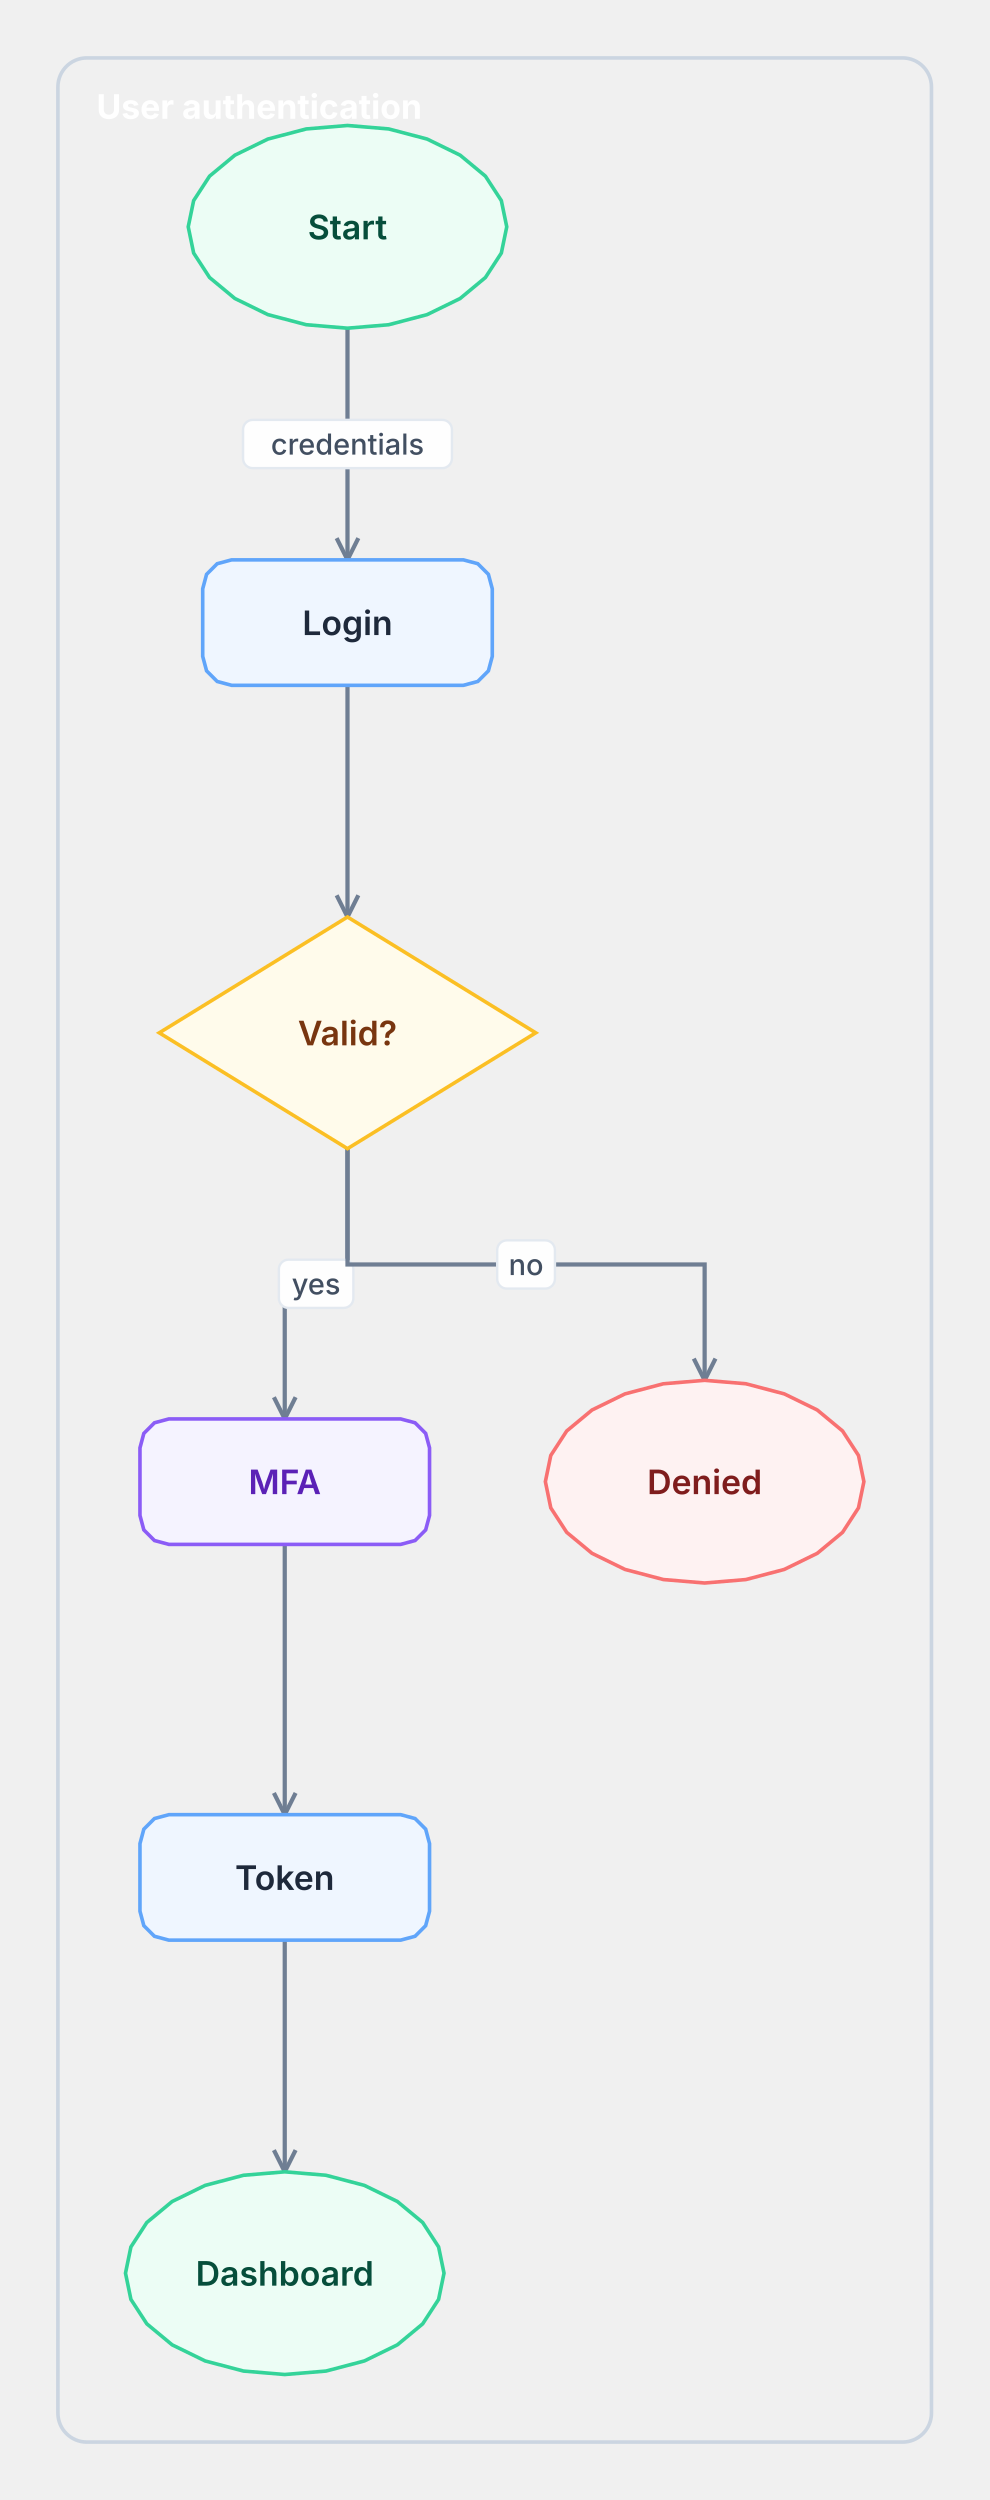
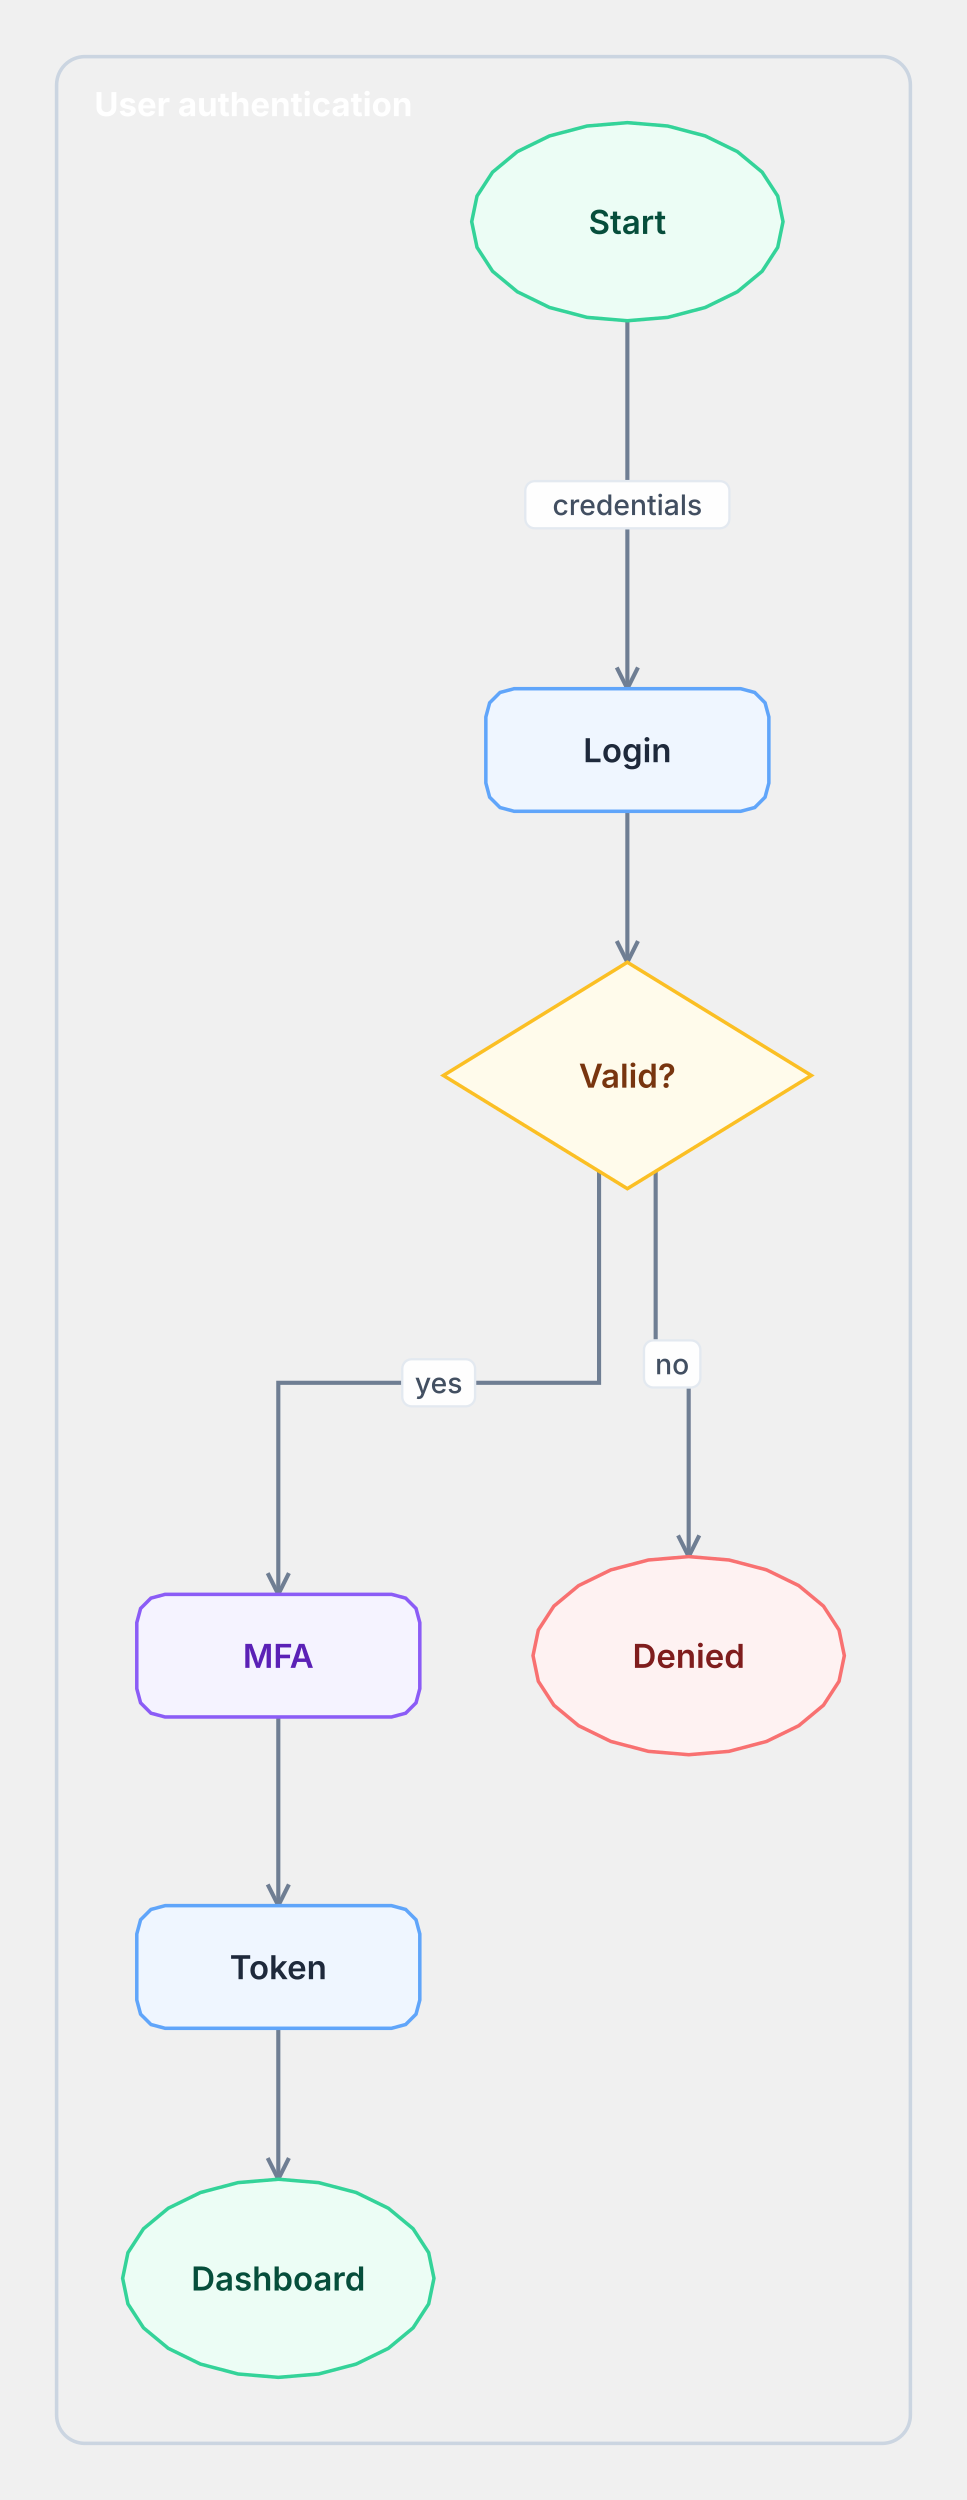
- <svg xmlns="http://www.w3.org/2000/svg" viewBox="-24 -24 410 1036" width="410" height="1036" data-openflowkit-document="template-auth-flow" data-page="page-1" data-theme="dark" data-pixel-ratio="1">
+ <svg xmlns="http://www.w3.org/2000/svg" viewBox="-24 -24 410 1060" width="410" height="1060" data-openflowkit-document="template-auth-flow" data-page="page-1" data-theme="dark" data-pixel-ratio="1">
  <g data-connector-id="edge:start-&gt;login:1">
-     <path d="M120 112 L120 208" fill="none" stroke="#64748b" stroke-width="1.75" opacity="1" />
-     <rect x="76.72" y="150" width="86.56" height="20" rx="4" fill="#ffffff" stroke="#e2e8f0" stroke-width="1" />
-     <text x="120" y="160" text-anchor="middle" dominant-baseline="middle" fill="#334155" font-family="Inter, ui-sans-serif, system-ui, sans-serif" font-size="12" font-weight="500">credentials</text>
-     <path d="M115.5 199 L120 208 L124.5 199" fill="none" stroke="#64748b" stroke-width="1.75" opacity="1" stroke-linejoin="round" />
+     <path d="M242 112 L242 268" fill="none" stroke="#64748b" stroke-width="1.75" opacity="1" />
+     <rect x="198.72" y="180" width="86.56" height="20" rx="4" fill="#ffffff" stroke="#e2e8f0" stroke-width="1" />
+     <text x="242" y="190" text-anchor="middle" dominant-baseline="middle" fill="#334155" font-family="Inter, ui-sans-serif, system-ui, sans-serif" font-size="12" font-weight="500">credentials</text>
+     <path d="M237.5 259 L242 268 L246.5 259" fill="none" stroke="#64748b" stroke-width="1.75" opacity="1" stroke-linejoin="round" />
  </g>
  <g data-connector-id="edge:login-&gt;valid:1">
-     <path d="M120 260 L120 356" fill="none" stroke="#64748b" stroke-width="1.75" opacity="1" />
-     <path d="M115.5 347 L120 356 L124.5 347" fill="none" stroke="#64748b" stroke-width="1.75" opacity="1" stroke-linejoin="round" />
+     <path d="M242 320 L242 384" fill="none" stroke="#64748b" stroke-width="1.75" opacity="1" />
+     <path d="M237.5 375 L242 384 L246.5 375" fill="none" stroke="#64748b" stroke-width="1.75" opacity="1" stroke-linejoin="round" />
  </g>
  <g data-connector-id="edge:valid-&gt;mfa:1">
-     <path d="M120 452 L120 508 L94 508 L94 564" fill="none" stroke="#64748b" stroke-width="1.75" opacity="1" />
-     <rect x="91.56" y="498" width="30.88" height="20" rx="4" fill="#ffffff" stroke="#e2e8f0" stroke-width="1" />
-     <text x="107" y="508" text-anchor="middle" dominant-baseline="middle" fill="#334155" font-family="Inter, ui-sans-serif, system-ui, sans-serif" font-size="12" font-weight="500">yes</text>
-     <path d="M89.5 555 L94 564 L98.5 555" fill="none" stroke="#64748b" stroke-width="1.75" opacity="1" stroke-linejoin="round" />
+     <path d="M230 472.615 L230 562.308 L94 562.308 L94 652" fill="none" stroke="#64748b" stroke-width="1.75" opacity="1" />
+     <rect x="146.56" y="552.308" width="30.88" height="20" rx="4" fill="#ffffff" stroke="#e2e8f0" stroke-width="1" />
+     <text x="162" y="562.308" text-anchor="middle" dominant-baseline="middle" fill="#334155" font-family="Inter, ui-sans-serif, system-ui, sans-serif" font-size="12" font-weight="500">yes</text>
+     <path d="M89.5 643 L94 652 L98.5 643" fill="none" stroke="#64748b" stroke-width="1.75" opacity="1" stroke-linejoin="round" />
  </g>
  <g data-connector-id="edge:valid-&gt;denied:1">
-     <path d="M120 452 L120 500 L268 500 L268 548" fill="none" stroke="#64748b" stroke-width="1.75" opacity="1" />
-     <rect x="182.04" y="490" width="23.92" height="20" rx="4" fill="#ffffff" stroke="#e2e8f0" stroke-width="1" />
-     <text x="194" y="500" text-anchor="middle" dominant-baseline="middle" fill="#334155" font-family="Inter, ui-sans-serif, system-ui, sans-serif" font-size="12" font-weight="500">no</text>
-     <path d="M263.5 539 L268 548 L272.5 539" fill="none" stroke="#64748b" stroke-width="1.75" opacity="1" stroke-linejoin="round" />
+     <path d="M254 472.615 L254 554.308 L268 554.308 L268 636" fill="none" stroke="#64748b" stroke-width="1.75" opacity="1" />
+     <rect x="249.04" y="544.308" width="23.92" height="20" rx="4" fill="#ffffff" stroke="#e2e8f0" stroke-width="1" />
+     <text x="261" y="554.308" text-anchor="middle" dominant-baseline="middle" fill="#334155" font-family="Inter, ui-sans-serif, system-ui, sans-serif" font-size="12" font-weight="500">no</text>
+     <path d="M263.5 627 L268 636 L272.5 627" fill="none" stroke="#64748b" stroke-width="1.75" opacity="1" stroke-linejoin="round" />
  </g>
  <g data-connector-id="edge:mfa-&gt;token:1">
-     <path d="M94 616 L94 728" fill="none" stroke="#64748b" stroke-width="1.75" opacity="1" />
-     <path d="M89.5 719 L94 728 L98.5 719" fill="none" stroke="#64748b" stroke-width="1.75" opacity="1" stroke-linejoin="round" />
+     <path d="M94 704 L94 784" fill="none" stroke="#64748b" stroke-width="1.75" opacity="1" />
+     <path d="M89.5 775 L94 784 L98.5 775" fill="none" stroke="#64748b" stroke-width="1.75" opacity="1" stroke-linejoin="round" />
  </g>
  <g data-connector-id="edge:token-&gt;dashboard:1">
-     <path d="M94 780 L94 876" fill="none" stroke="#64748b" stroke-width="1.75" opacity="1" />
-     <path d="M89.5 867 L94 876 L98.5 867" fill="none" stroke="#64748b" stroke-width="1.75" opacity="1" stroke-linejoin="round" />
+     <path d="M94 836 L94 900" fill="none" stroke="#64748b" stroke-width="1.75" opacity="1" />
+     <path d="M89.5 891 L94 900 L98.5 891" fill="none" stroke="#64748b" stroke-width="1.75" opacity="1" stroke-linejoin="round" />
  </g>
  <g data-node-id="dsl-2blysz" transform="matrix(1 0 0 1 0 0)">
-     <rect x="0" y="0" width="362" height="988" rx="12" fill="rgba(241,245,249,0.08)" stroke="#cbd5e1" stroke-width="1.5" />
+     <rect x="0" y="0" width="362" height="1012" rx="12" fill="rgba(241,245,249,0.08)" stroke="#cbd5e1" stroke-width="1.5" />
    <g>
      <text x="16" y="20" text-anchor="start" dominant-baseline="middle" fill="#ffffff" font-family="Inter, ui-sans-serif, system-ui, sans-serif" font-size="14" font-weight="700">User authentication</text>
    </g>
  </g>
-   <g data-node-id="start" transform="matrix(1 0 0 1 54 28)">
+   <g data-node-id="start" transform="matrix(1 0 0 1 176 28)">
    <path d="M132 42 L129.751 52.87 L123.158 63 L112.669 71.698 L99 78.373 L83.082 82.569 L66 84 L48.918 82.569 L33 78.373 L19.331 71.698 L8.842 63 L2.249 52.87 L0 42 L2.249 31.13 L8.842 21 L19.331 12.302 L33 5.627 L48.918 1.431 L66 0 L83.082 1.431 L99 5.627 L112.669 12.302 L123.158 21 L129.751 31.13 Z" fill="#ecfdf5" stroke="#34d399" stroke-width="1.5" />
    <g>
      <text x="66" y="42" text-anchor="middle" dominant-baseline="middle" fill="#064e3b" font-family="Inter, ui-sans-serif, system-ui, sans-serif" font-size="14" font-weight="600">Start</text>
    </g>
  </g>
-   <g data-node-id="login" transform="matrix(1 0 0 1 60 208)">
+   <g data-node-id="login" transform="matrix(1 0 0 1 182 268)">
    <path d="M108 0 L114 1.608 L118.392 6 L120 12 L120 40 L118.392 46 L114 50.392 L108 52 L12 52 L6 50.392 L1.608 46 L0 40 L0 12 L1.608 6 L6 1.608 L12 0 Z" fill="#eff6ff" stroke="#60a5fa" stroke-width="1.5" />
    <g>
      <text x="60" y="26" text-anchor="middle" dominant-baseline="middle" fill="#1e293b" font-family="Inter, ui-sans-serif, system-ui, sans-serif" font-size="14" font-weight="600">Login</text>
    </g>
  </g>
-   <g data-node-id="valid" transform="matrix(1 0 0 1 42 356)">
+   <g data-node-id="valid" transform="matrix(1 0 0 1 164 384)">
    <path d="M78 0 L156 48 L78 96 L0 48 Z" fill="#fffbeb" stroke="#fbbf24" stroke-width="1.5" />
    <g>
      <text x="78" y="48" text-anchor="middle" dominant-baseline="middle" fill="#78350f" font-family="Inter, ui-sans-serif, system-ui, sans-serif" font-size="14" font-weight="600">Valid?</text>
    </g>
  </g>
-   <g data-node-id="mfa" transform="matrix(1 0 0 1 34 564)">
+   <g data-node-id="mfa" transform="matrix(1 0 0 1 34 652)">
    <path d="M108 0 L114 1.608 L118.392 6 L120 12 L120 40 L118.392 46 L114 50.392 L108 52 L12 52 L6 50.392 L1.608 46 L0 40 L0 12 L1.608 6 L6 1.608 L12 0 Z" fill="#f5f3ff" stroke="#8b5cf6" stroke-width="1.5" />
    <g>
      <text x="60" y="26" text-anchor="middle" dominant-baseline="middle" fill="#5b21b6" font-family="Inter, ui-sans-serif, system-ui, sans-serif" font-size="14" font-weight="600">MFA</text>
    </g>
  </g>
-   <g data-node-id="denied" transform="matrix(1 0 0 1 202 548)">
+   <g data-node-id="denied" transform="matrix(1 0 0 1 202 636)">
    <path d="M132 42 L129.751 52.87 L123.158 63 L112.669 71.698 L99 78.373 L83.082 82.569 L66 84 L48.918 82.569 L33 78.373 L19.331 71.698 L8.842 63 L2.249 52.87 L0 42 L2.249 31.13 L8.842 21 L19.331 12.302 L33 5.627 L48.918 1.431 L66 0 L83.082 1.431 L99 5.627 L112.669 12.302 L123.158 21 L129.751 31.13 Z" fill="#fef2f2" stroke="#f87171" stroke-width="1.5" />
    <g>
      <text x="66" y="42" text-anchor="middle" dominant-baseline="middle" fill="#7f1d1d" font-family="Inter, ui-sans-serif, system-ui, sans-serif" font-size="14" font-weight="600">Denied</text>
    </g>
  </g>
-   <g data-node-id="token" transform="matrix(1 0 0 1 34 728)">
+   <g data-node-id="token" transform="matrix(1 0 0 1 34 784)">
    <path d="M108 0 L114 1.608 L118.392 6 L120 12 L120 40 L118.392 46 L114 50.392 L108 52 L12 52 L6 50.392 L1.608 46 L0 40 L0 12 L1.608 6 L6 1.608 L12 0 Z" fill="#eff6ff" stroke="#60a5fa" stroke-width="1.5" />
    <g>
      <text x="60" y="26" text-anchor="middle" dominant-baseline="middle" fill="#1e293b" font-family="Inter, ui-sans-serif, system-ui, sans-serif" font-size="14" font-weight="600">Token</text>
    </g>
  </g>
-   <g data-node-id="dashboard" transform="matrix(1 0 0 1 28 876)">
+   <g data-node-id="dashboard" transform="matrix(1 0 0 1 28 900)">
    <path d="M132 42 L129.751 52.87 L123.158 63 L112.669 71.698 L99 78.373 L83.082 82.569 L66 84 L48.918 82.569 L33 78.373 L19.331 71.698 L8.842 63 L2.249 52.87 L0 42 L2.249 31.13 L8.842 21 L19.331 12.302 L33 5.627 L48.918 1.431 L66 0 L83.082 1.431 L99 5.627 L112.669 12.302 L123.158 21 L129.751 31.13 Z" fill="#ecfdf5" stroke="#34d399" stroke-width="1.5" />
    <g>
      <text x="66" y="42" text-anchor="middle" dominant-baseline="middle" fill="#064e3b" font-family="Inter, ui-sans-serif, system-ui, sans-serif" font-size="14" font-weight="600">Dashboard</text>
    </g>
  </g>
</svg>
